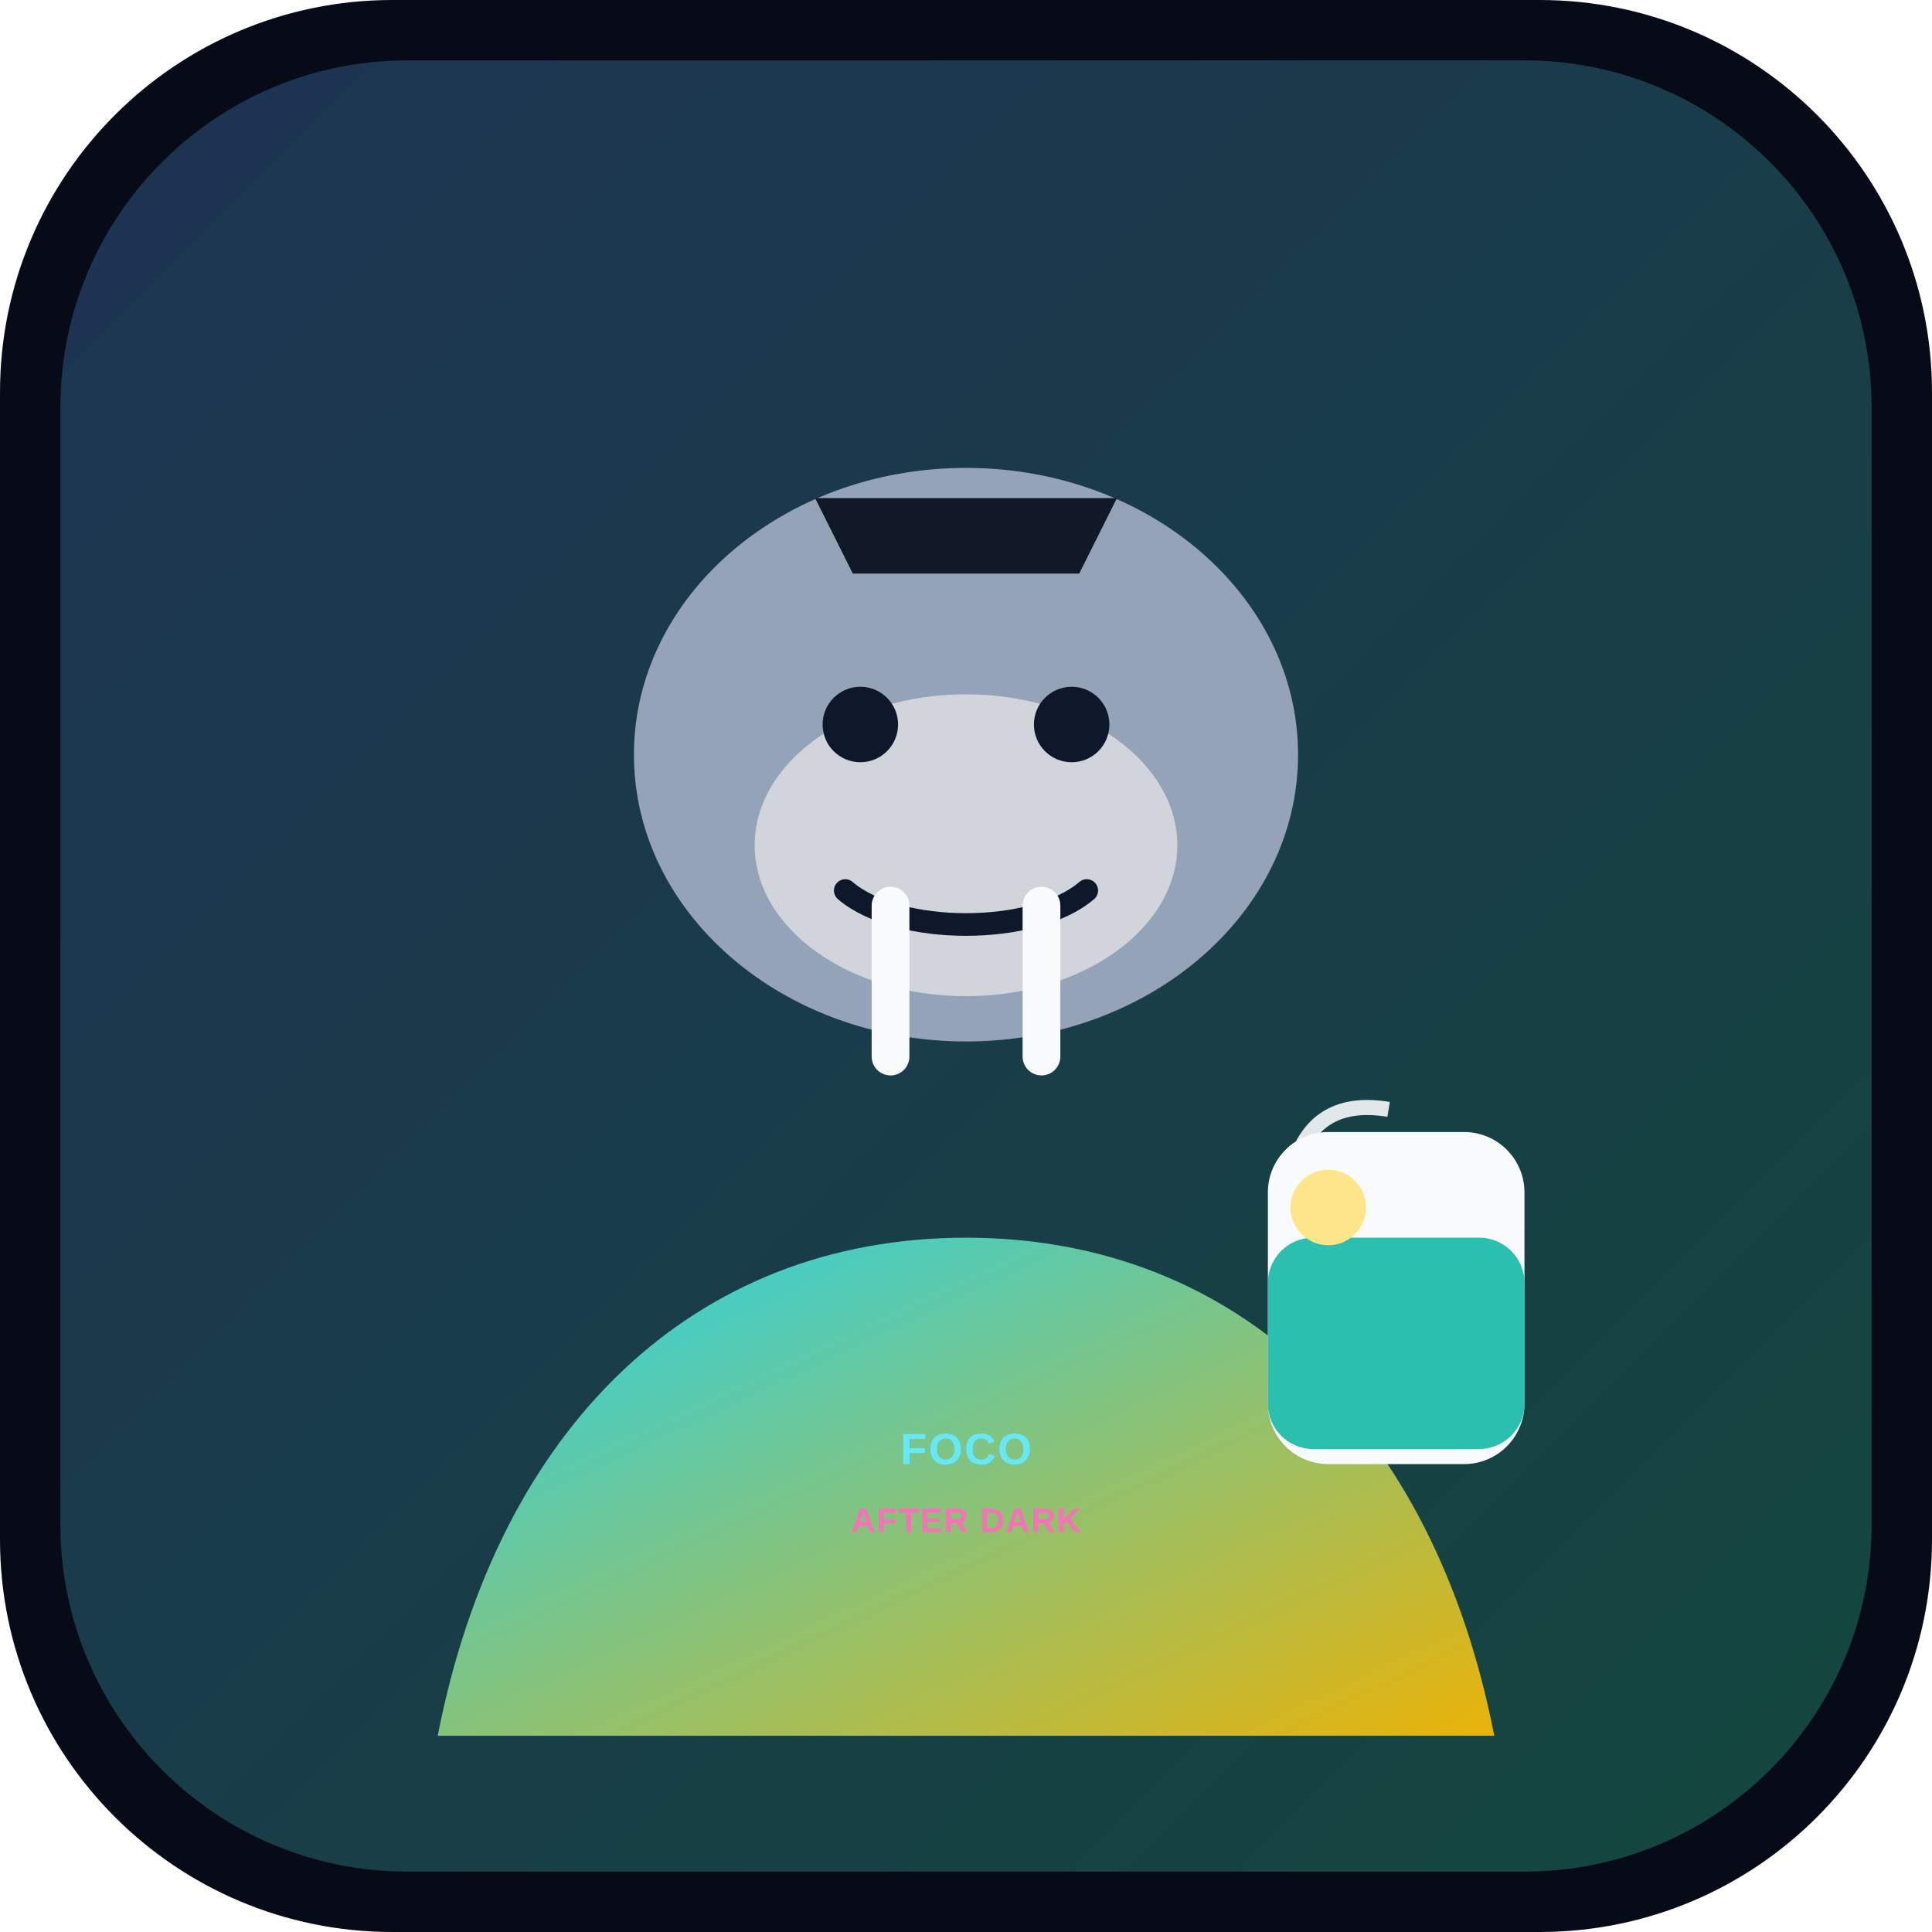
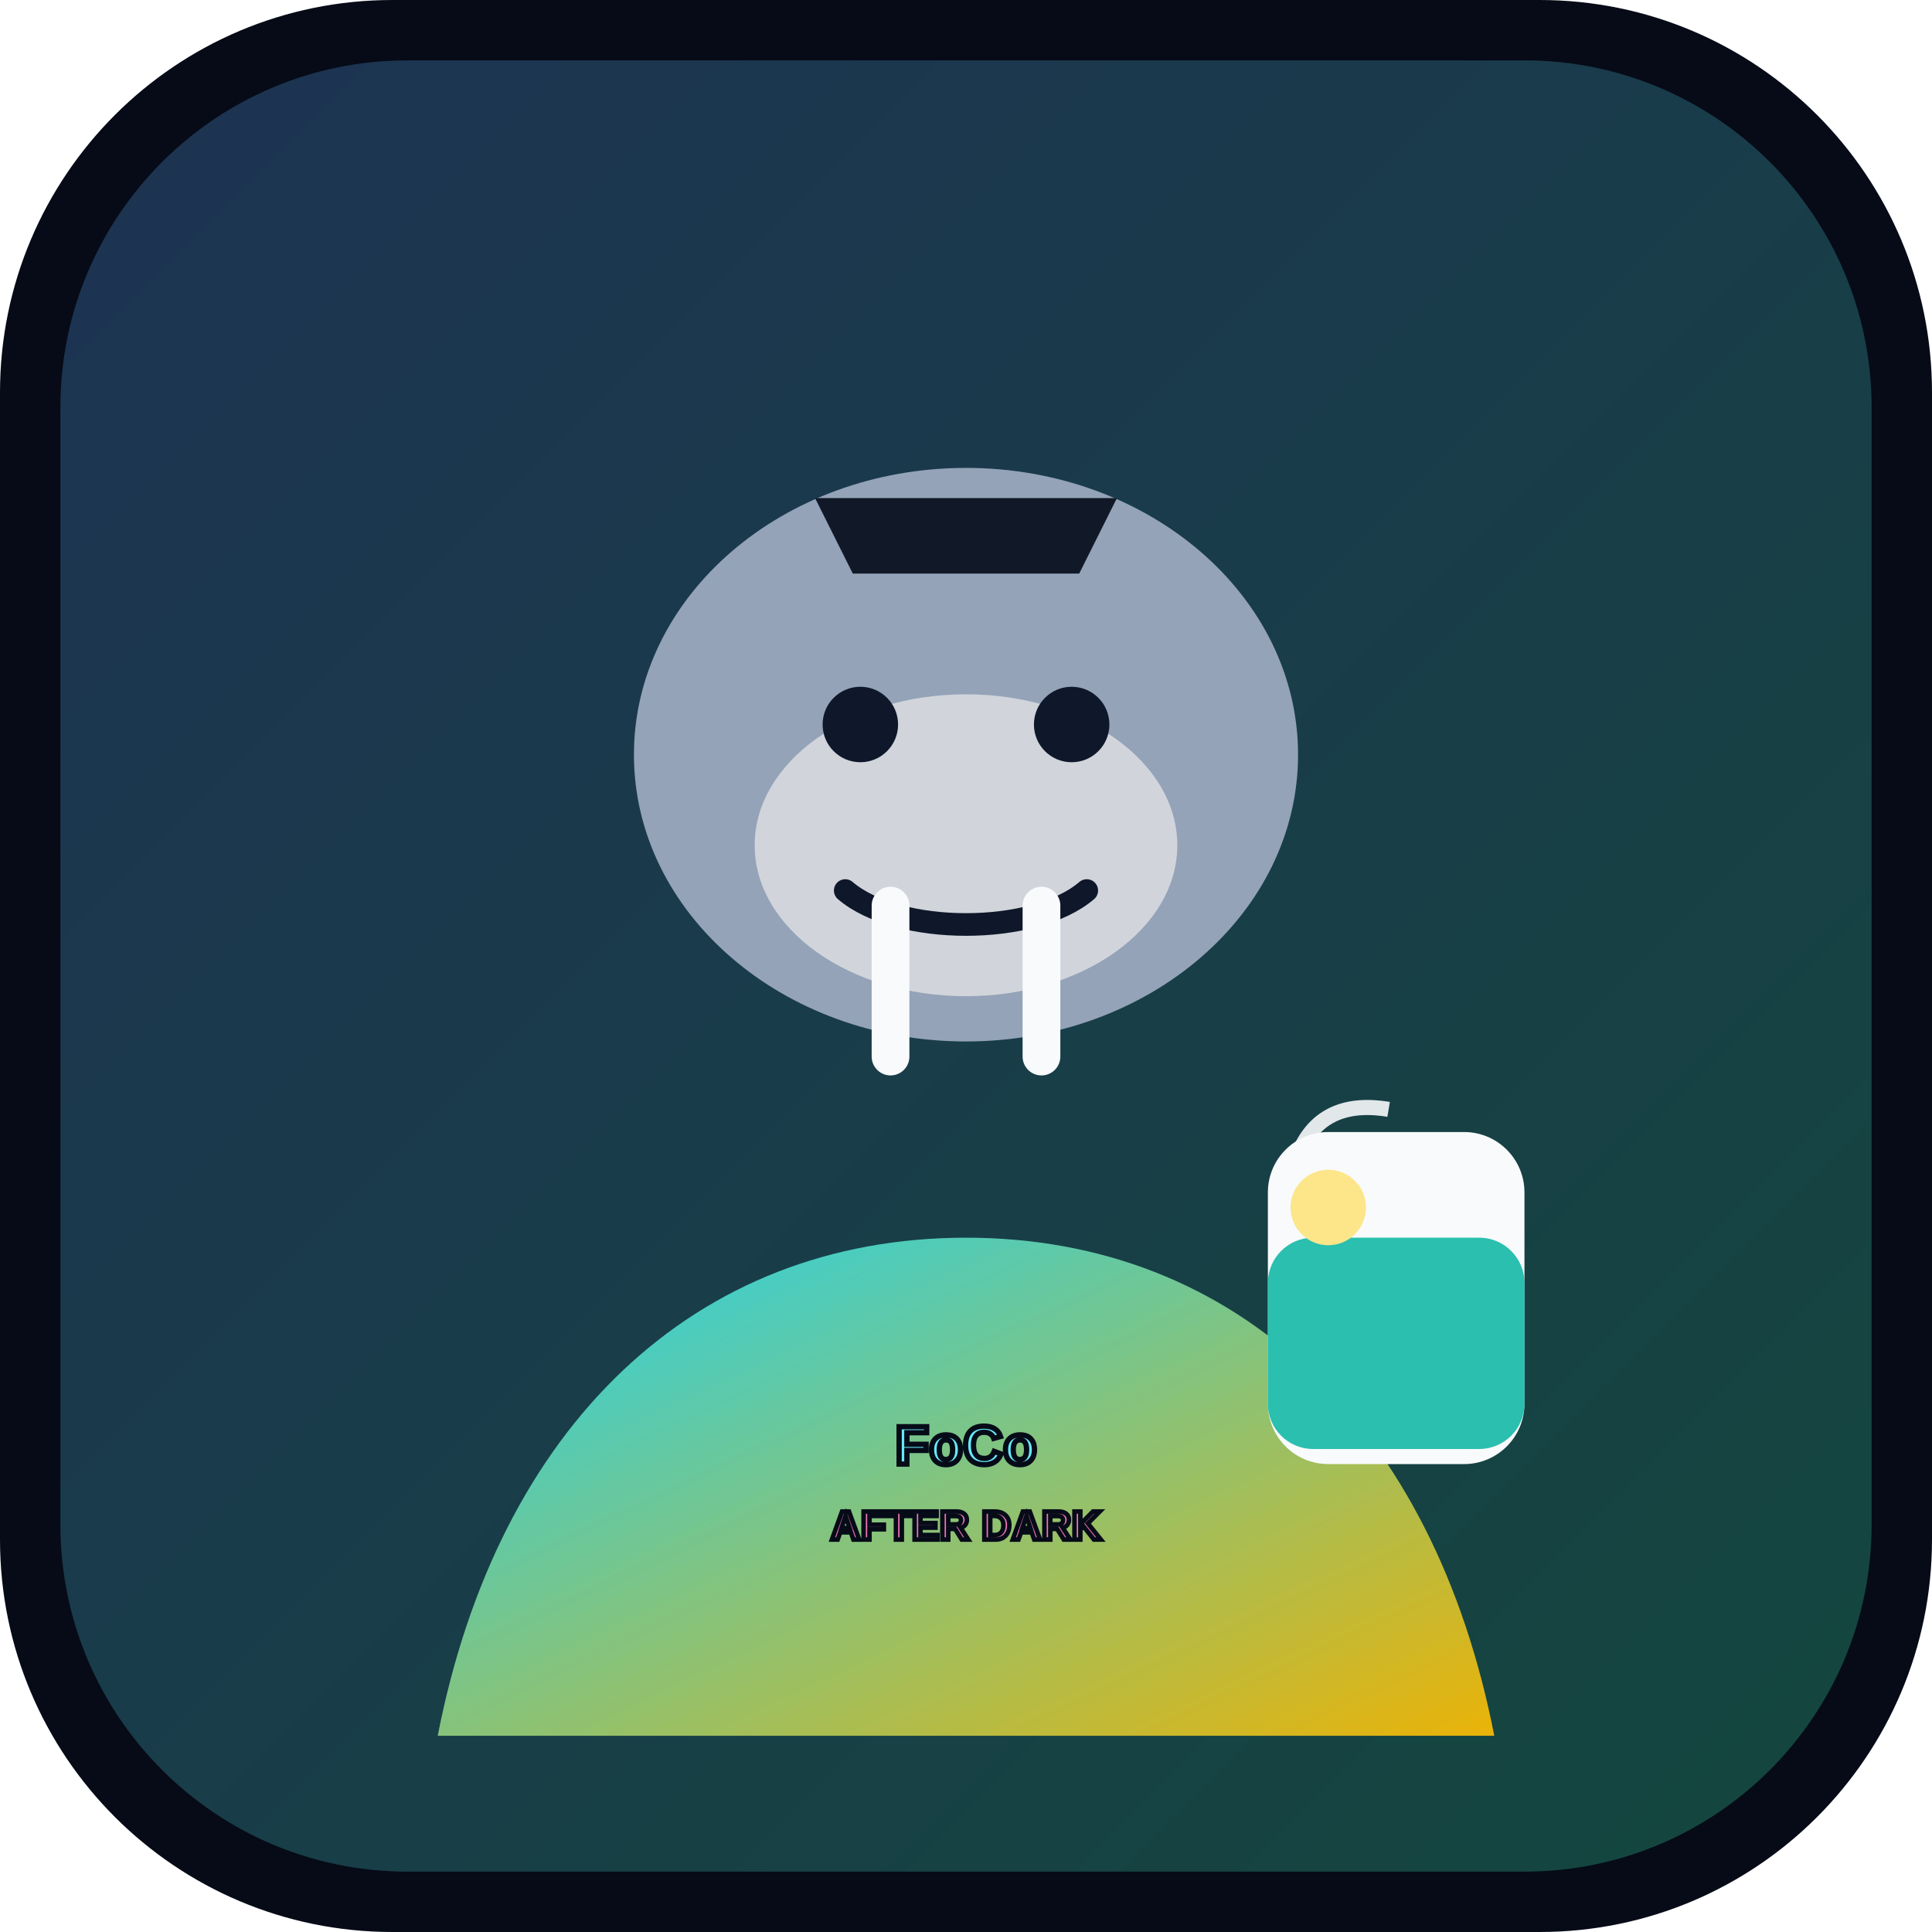
<svg xmlns="http://www.w3.org/2000/svg" viewBox="0 0 256 256" role="img" aria-label="Wavy Walrus">
  <defs>
    <linearGradient id="bg" x1="0" y1="0" x2="1" y2="1">
      <stop offset="0%" stop-color="#60a5fa" stop-opacity="0.26" />
      <stop offset="100%" stop-color="#34d399" stop-opacity="0.30" />
    </linearGradient>
    <linearGradient id="shirt" x1="0" y1="0" x2="1" y2="1">
      <stop offset="0%" stop-color="#22d3ee" />
      <stop offset="100%" stop-color="#eab308" />
    </linearGradient>
  </defs>
  <rect width="256" height="256" rx="52" fill="#060b17" />
  <rect x="8" y="8" width="240" height="240" rx="46" fill="url(#bg)" />
  <ellipse cx="128" cy="100" rx="44" ry="38" fill="#94a3b8" />
  <ellipse cx="128" cy="112" rx="28" ry="20" fill="#d1d5db" />
  <circle cx="114" cy="96" r="5" fill="#0f172a" />
  <circle cx="142" cy="96" r="5" fill="#0f172a" />
  <path d="M112 118c7 6 25 6 32 0" fill="none" stroke="#0f172a" stroke-width="3" stroke-linecap="round" />
  <path d="M118 120v20M138 120v20" stroke="#f8fafc" stroke-width="5" stroke-linecap="round" />
  <path d="M108 66h40l-5 10h-30z" fill="#111827" />
-   <rect x="84" y="177" width="88" height="50" rx="14" fill="#0b1220" opacity="0.86" />
+   <rect x="84" y="176" width="88" height="48" rx="13" fill="#0b1220" opacity="0.9" />
  <path d="M58 230c8-41 34-66 70-66s62 25 70 66" fill="url(#shirt)" />
-   <text x="128" y="194" text-anchor="middle" font-family="Arial, sans-serif" font-size="5.8" font-weight="700" fill="#67e8f9" letter-spacing="0.22">FOCO</text>
-   <text x="128" y="203" text-anchor="middle" font-family="Arial, sans-serif" font-size="4.5" font-weight="700" fill="#f472b6" letter-spacing="0.14">AFTER DARK</text>
+   <text x="128" y="194" text-anchor="middle" font-family="Arial, sans-serif" font-size="7.2" font-weight="700" fill="#67e8f9" stroke="#060b18" stroke-width="0.7" letter-spacing="0.10">FoCo</text>
+   <text x="128" y="204" text-anchor="middle" font-family="Arial, sans-serif" font-size="5.4" font-weight="700" fill="#f472b6" stroke="#060b18" stroke-width="0.6" letter-spacing="0.08">AFTER DARK</text>
  <rect x="168" y="150" width="34" height="44" rx="8" fill="#f8fafc" />
  <rect x="168" y="164" width="34" height="28" rx="6" fill="#14b8a6" opacity="0.9" />
  <circle cx="176" cy="160" r="5" fill="#fde68a" />
  <path d="M172 153c2-5 6-7 12-6" stroke="#f8fafc" stroke-width="2" fill="none" opacity="0.9" />
</svg>
